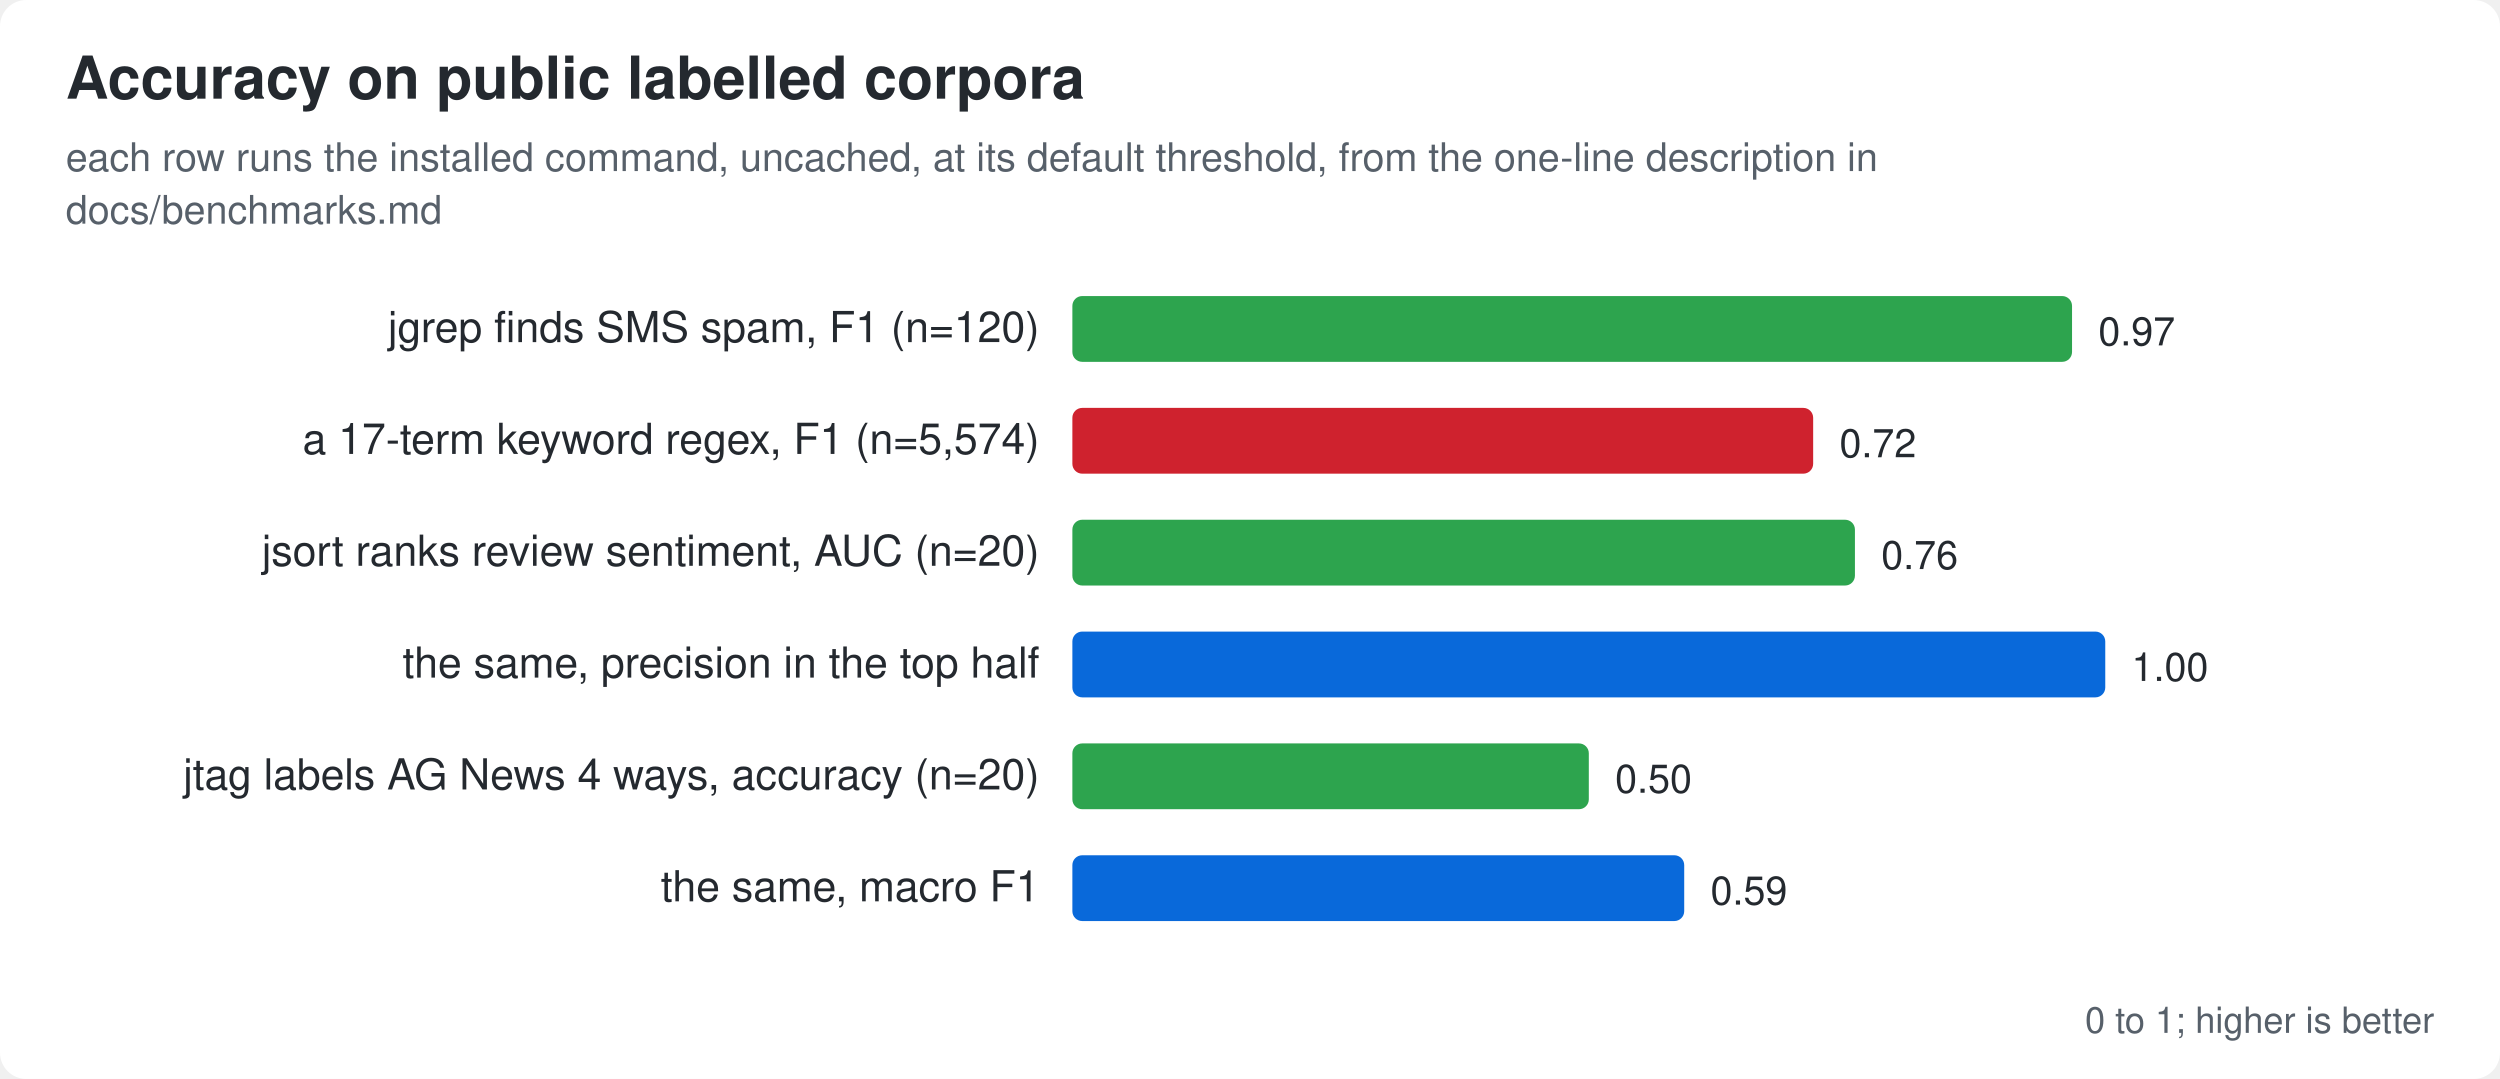
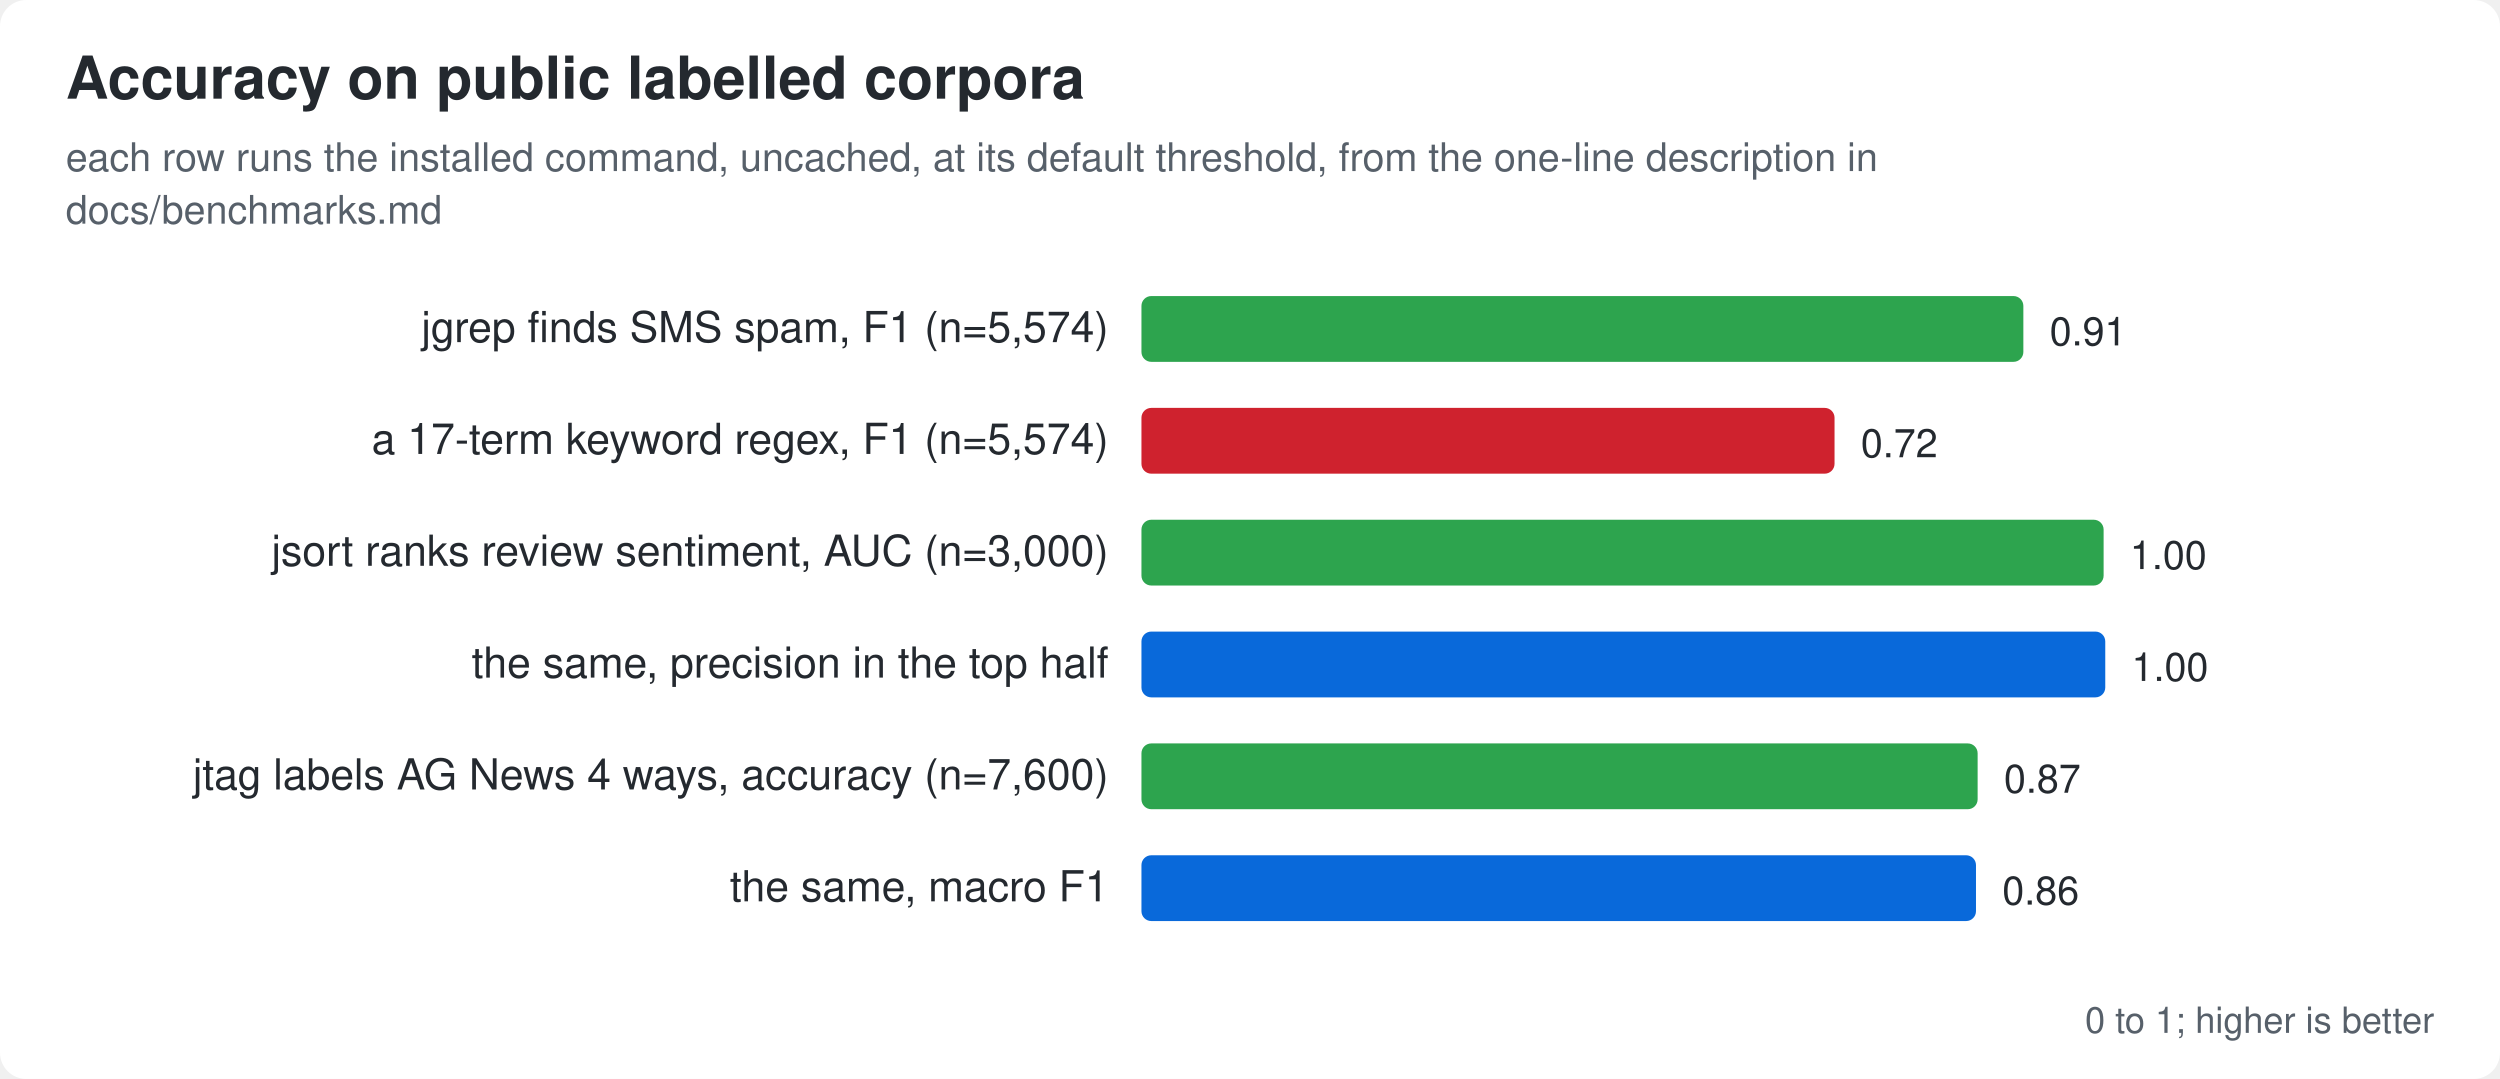
<svg xmlns="http://www.w3.org/2000/svg" width="760" height="328" viewBox="0 0 760 328" font-family="-apple-system, Segoe UI, Helvetica, Arial, sans-serif">
  <rect width="760" height="328" fill="white" rx="8" />
  <text x="20" y="30" font-size="18" font-weight="600" fill="#24292f">Accuracy on public labelled corpora</text>
  <text x="20" y="52" font-size="12" fill="#57606a">each row runs the installed command, uncached, at its default threshold, from the one-line description in</text>
  <text x="20" y="68" font-size="12" fill="#57606a">docs/benchmarks.md</text>
-   <text x="316" y="104" font-size="13" fill="#24292f" text-anchor="end">jgrep finds SMS spam, F1 (n=120)</text>
-   <rect x="326" y="90" width="303.9" height="20" rx="3" fill="#2da44e" />
-   <text x="637.9" y="105" font-size="12" fill="#24292f">0.97</text>
-   <text x="316" y="138" font-size="13" fill="#24292f" text-anchor="end">a 17-term keyword regex, F1 (n=5,574)</text>
-   <rect x="326" y="124" width="225.2" height="20" rx="3" fill="#cf222e" />
-   <text x="559.2" y="139" font-size="12" fill="#24292f">0.72</text>
-   <text x="316" y="172" font-size="13" fill="#24292f" text-anchor="end">jsort ranks review sentiment, AUC (n=20)</text>
-   <rect x="326" y="158" width="237.9" height="20" rx="3" fill="#2da44e" />
-   <text x="571.9" y="173" font-size="12" fill="#24292f">0.76</text>
-   <text x="316" y="206" font-size="13" fill="#24292f" text-anchor="end">the same, precision in the top half</text>
-   <rect x="326" y="192" width="314.0" height="20" rx="3" fill="#0969da" />
+   <text x="337" y="104" font-size="13" fill="#24292f" text-anchor="end">jgrep finds SMS spam, F1 (n=5,574)</text>
+   <rect x="347" y="90" width="268.1" height="20" rx="3" fill="#2da44e" />
+   <text x="623.1" y="105" font-size="12" fill="#24292f">0.91</text>
+   <text x="337" y="138" font-size="13" fill="#24292f" text-anchor="end">a 17-term keyword regex, F1 (n=5,574)</text>
+   <rect x="347" y="124" width="210.7" height="20" rx="3" fill="#cf222e" />
+   <text x="565.7" y="139" font-size="12" fill="#24292f">0.72</text>
+   <text x="337" y="172" font-size="13" fill="#24292f" text-anchor="end">jsort ranks review sentiment, AUC (n=3,000)</text>
+   <rect x="347" y="158" width="292.5" height="20" rx="3" fill="#2da44e" />
+   <text x="647.5" y="173" font-size="12" fill="#24292f">1.00</text>
+   <text x="337" y="206" font-size="13" fill="#24292f" text-anchor="end">the same, precision in the top half</text>
+   <rect x="347" y="192" width="293.0" height="20" rx="3" fill="#0969da" />
  <text x="648.0" y="207" font-size="12" fill="#24292f">1.00</text>
-   <text x="316" y="240" font-size="13" fill="#24292f" text-anchor="end">jtag labels AG News 4 ways, accuracy (n=20)</text>
-   <rect x="326" y="226" width="157.0" height="20" rx="3" fill="#2da44e" />
-   <text x="491.0" y="241" font-size="12" fill="#24292f">0.50</text>
-   <text x="316" y="274" font-size="13" fill="#24292f" text-anchor="end">the same, macro F1</text>
-   <rect x="326" y="260" width="186.0" height="20" rx="3" fill="#0969da" />
-   <text x="520.0" y="275" font-size="12" fill="#24292f">0.59</text>
+   <text x="337" y="240" font-size="13" fill="#24292f" text-anchor="end">jtag labels AG News 4 ways, accuracy (n=7,600)</text>
+   <rect x="347" y="226" width="254.2" height="20" rx="3" fill="#2da44e" />
+   <text x="609.2" y="241" font-size="12" fill="#24292f">0.87</text>
+   <text x="337" y="274" font-size="13" fill="#24292f" text-anchor="end">the same, macro F1</text>
+   <rect x="347" y="260" width="253.7" height="20" rx="3" fill="#0969da" />
+   <text x="608.7" y="275" font-size="12" fill="#24292f">0.86</text>
  <text x="740" y="314" font-size="11" fill="#57606a" text-anchor="end">0 to 1; higher is better</text>
</svg>
